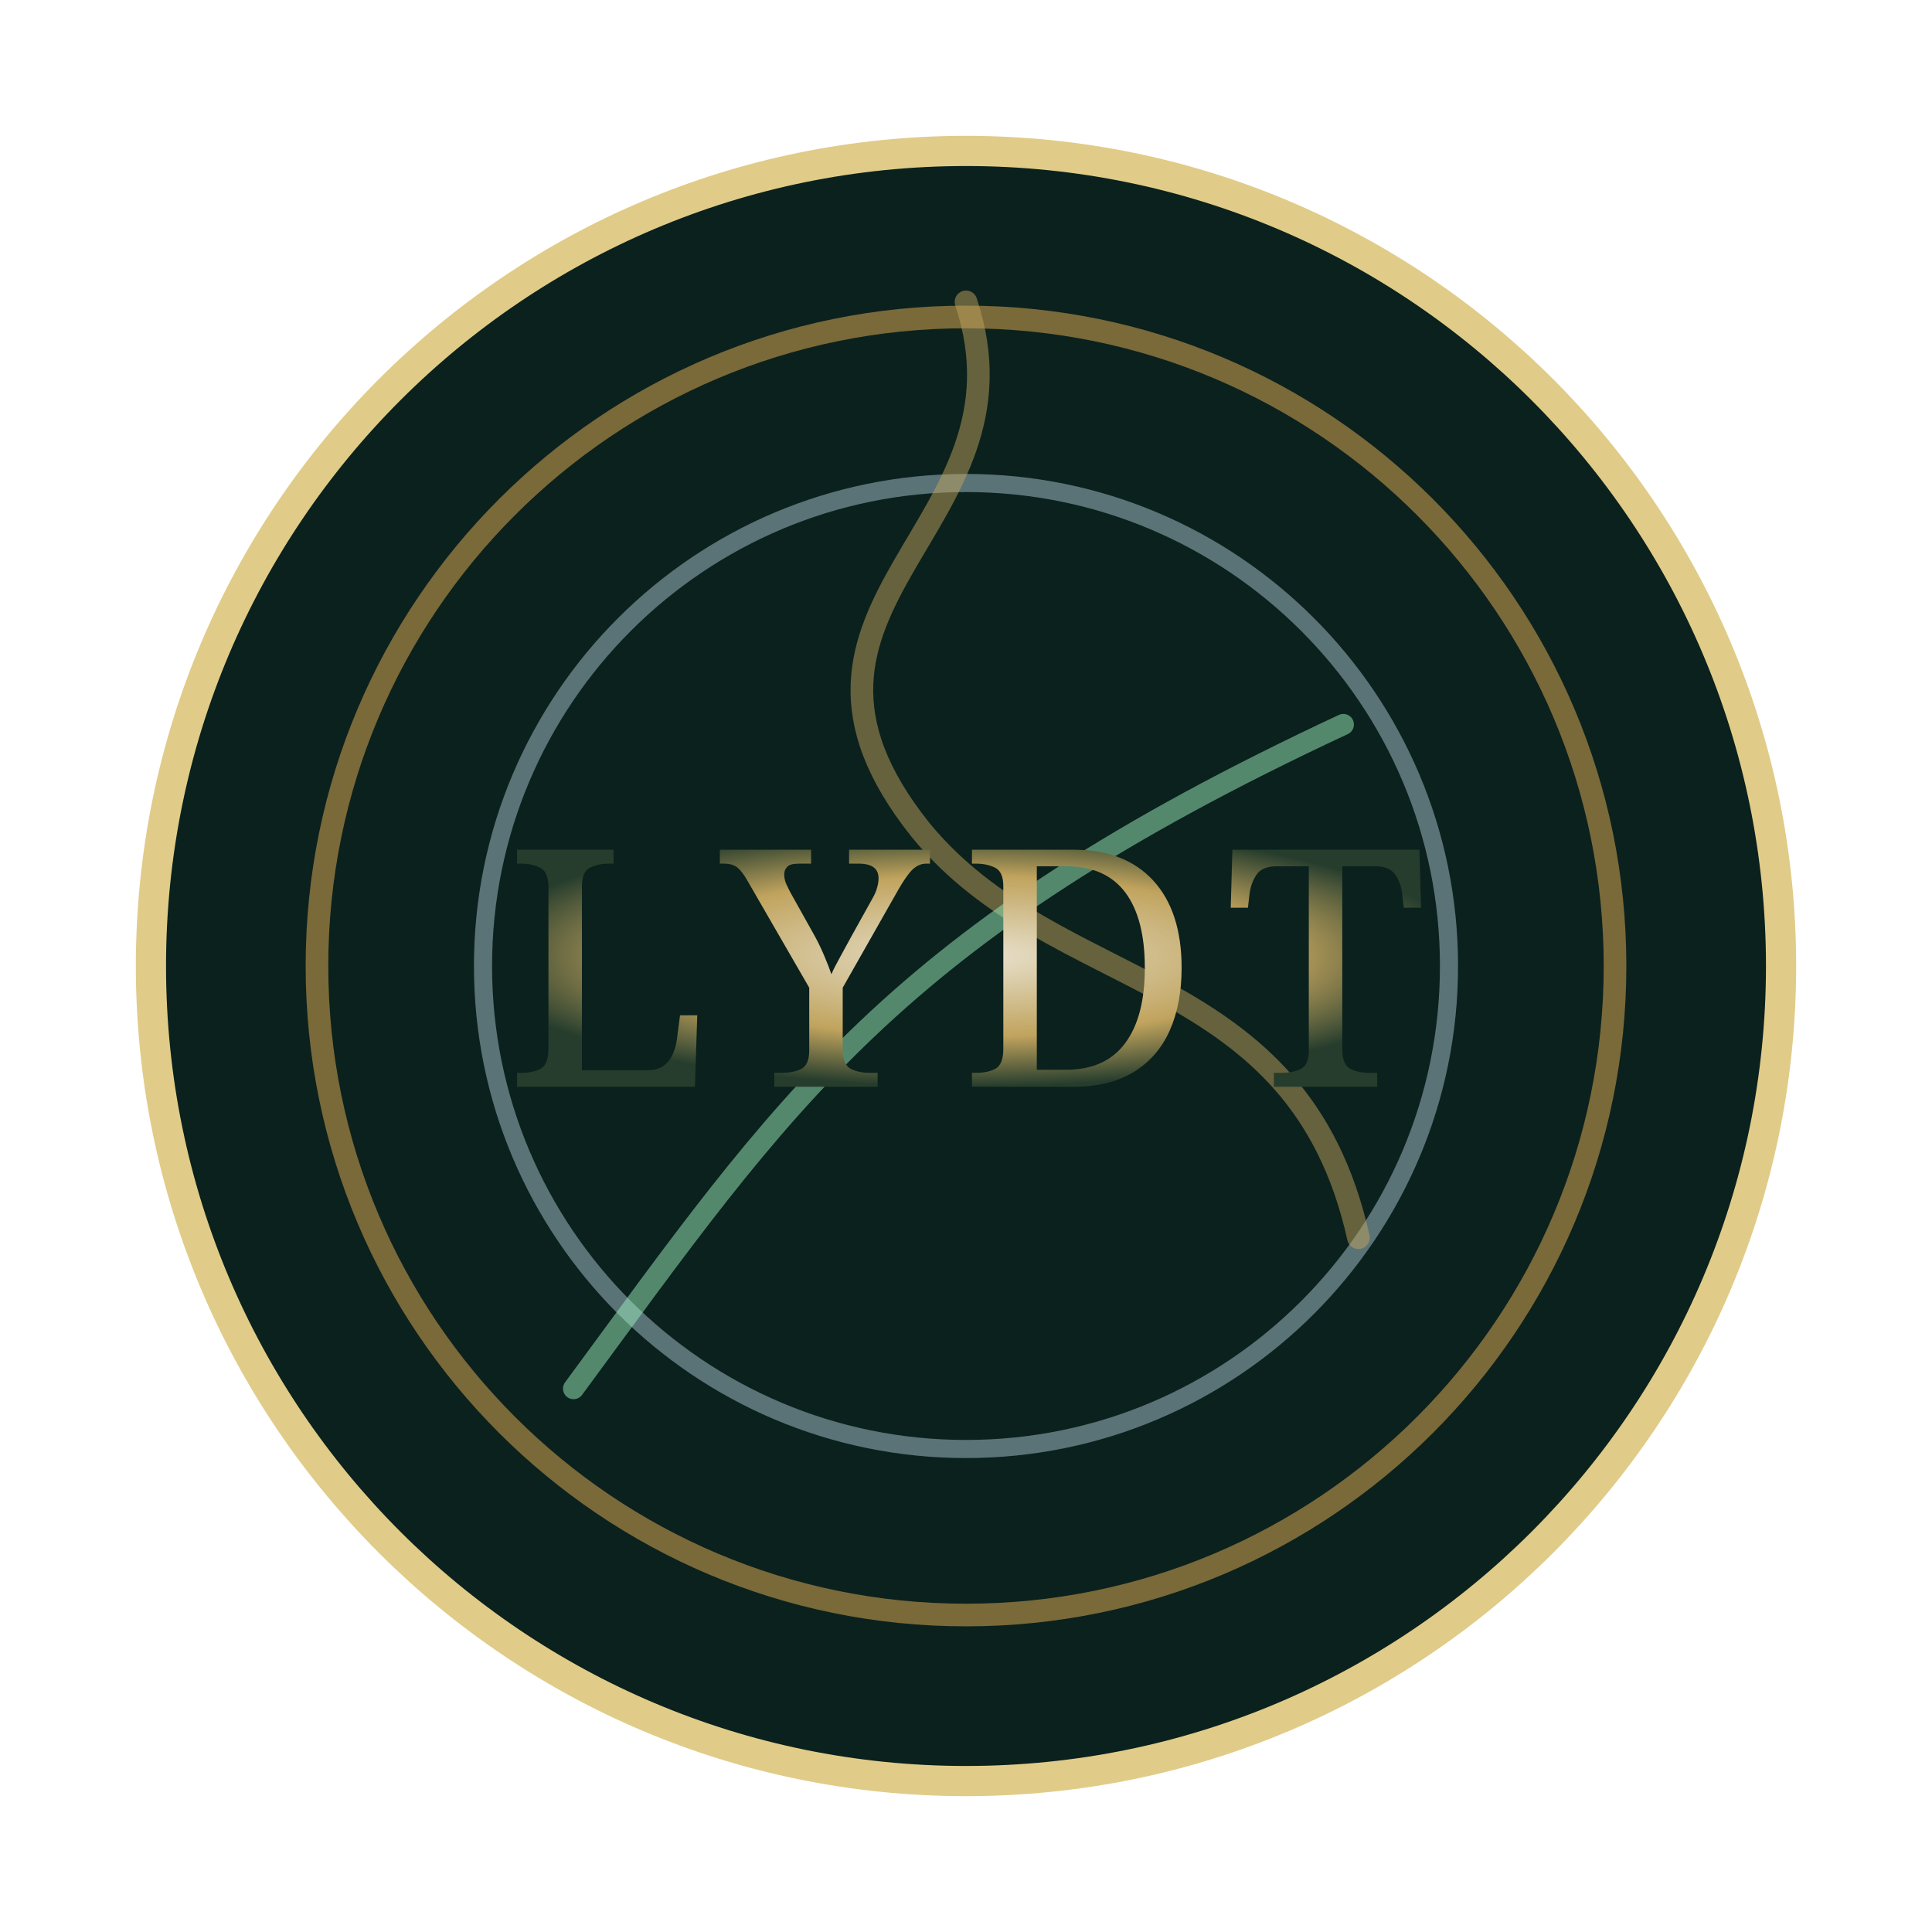
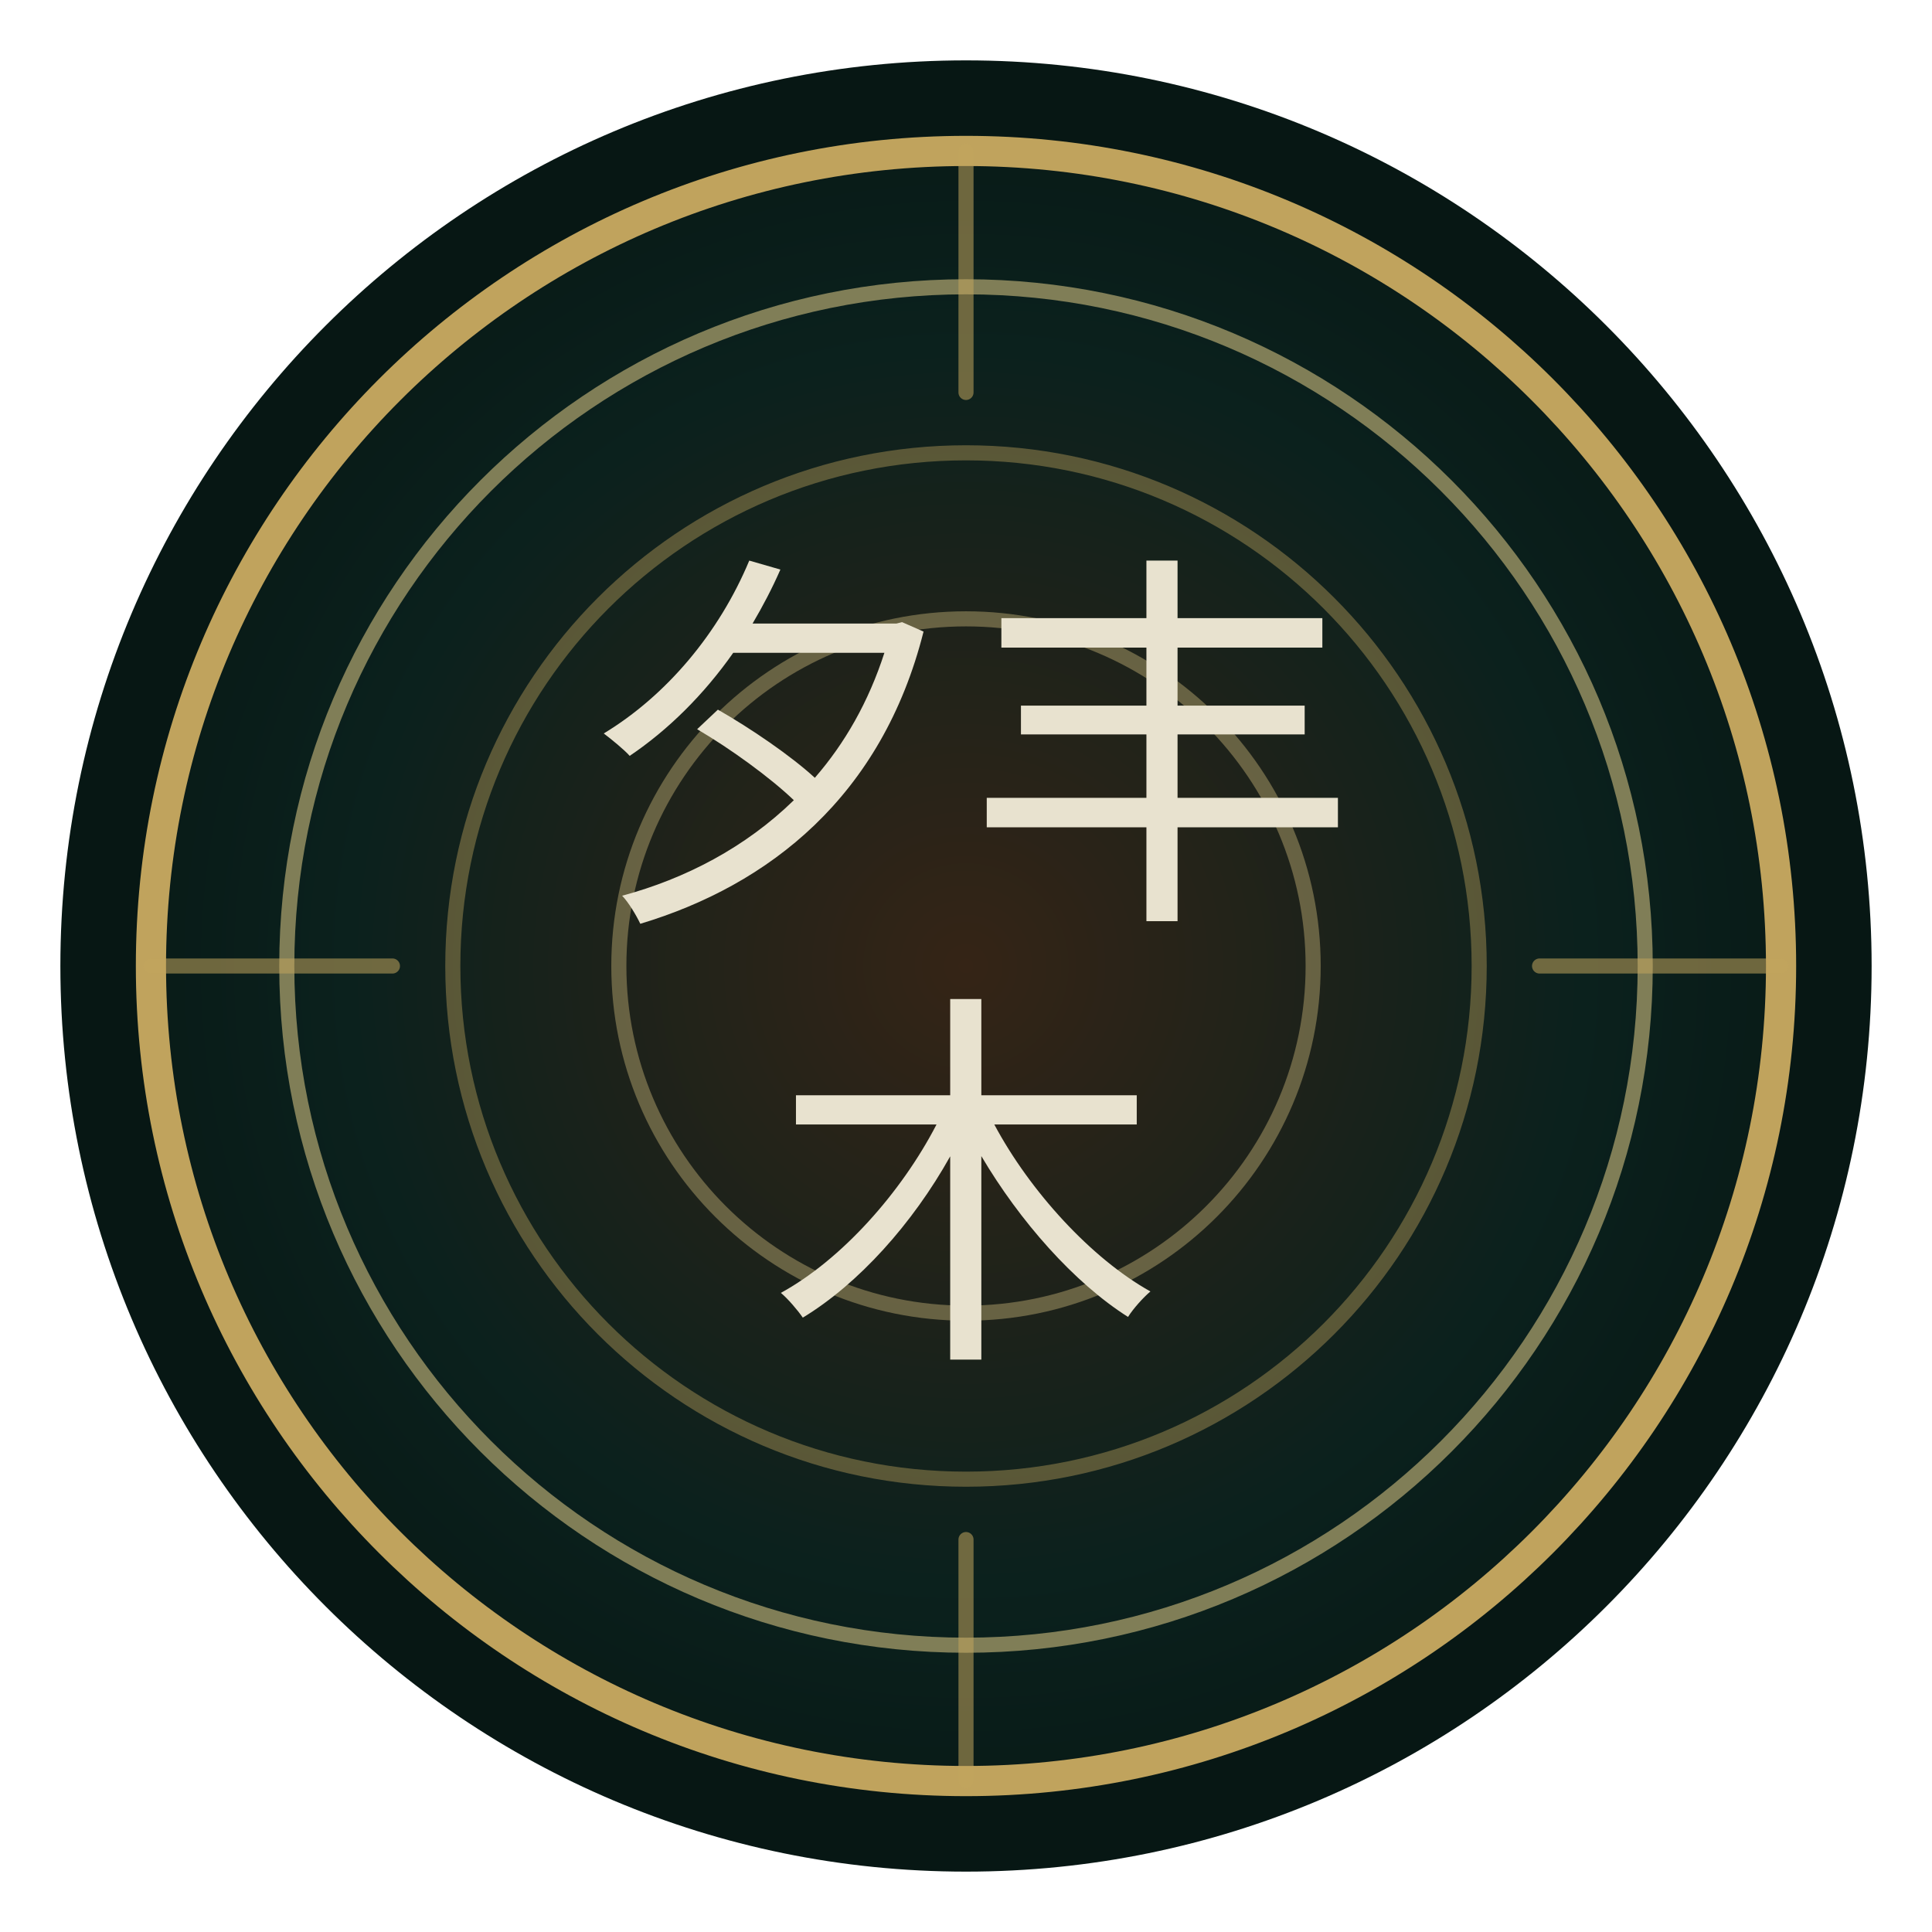
- <svg xmlns="http://www.w3.org/2000/svg" width="128" height="128" viewBox="0 0 128 128" fill="none" stroke="#e0cc88" stroke-width="1.65" stroke-linecap="round" stroke-linejoin="round">
+ <svg xmlns="http://www.w3.org/2000/svg" width="128" height="128" viewBox="0 0 128 128" fill="none">
  <defs>
-     <radialGradient id="g" cx="50%" cy="45%" r="55%">
-       <stop offset="0" stop-color="#e8e2cf" />
-       <stop offset=".62" stop-color="#c0a35d" />
-       <stop offset="1" stop-color="#263d2d" />
+     <radialGradient id="wood" cx="50%" cy="50%" r="58%">
+       <stop stop-color="#352416" />
+       <stop offset=".65" stop-color="#0b211d" />
+       <stop offset="1" stop-color="#071714" />
    </radialGradient>
+     <linearGradient id="gold" x1="20" x2="108" y1="16" y2="112">
+       <stop stop-color="#e8e2cf" />
+       <stop offset=".55" stop-color="#c0a35d" />
+       <stop offset="1" stop-color="#9f8243" />
+     </linearGradient>
  </defs>
-   <circle cx="64" cy="64" r="54" fill="#0b211d" stroke="#e0cc88" stroke-width="2" />
-   <circle cx="64" cy="64" r="43" fill="none" stroke="#9f8243" stroke-width="1.5" opacity=".75" />
-   <circle cx="64" cy="64" r="32" fill="none" stroke="#b8d4e0" stroke-width="1.2" opacity=".46" />
-   <path d="M64 20c5 15-15 20-3 35 9 11 25 9 29 27" fill="none" stroke="#c0a35d" stroke-width="1.5" opacity=".5" />
-   <path d="M38 92c14-19 21-30 51-44" fill="none" stroke="#9cf0bd" stroke-width="1.4" opacity=".5" />
-   <text x="64" y="72" text-anchor="middle" font-family="Georgia,serif" font-size="22" letter-spacing="2" fill="url(#g)" stroke="none">LYDT</text>
+   <circle cx="64" cy="64" r="60" fill="#071714" />
+   <circle cx="64" cy="64" r="54" fill="url(#wood)" stroke="#c0a35d" stroke-width="2" />
+   <circle cx="64" cy="64" r="45" stroke="#e0cc88" stroke-opacity=".55" />
+   <circle cx="64" cy="64" r="34" stroke="#c0a35d" stroke-opacity=".42" />
+   <circle cx="64" cy="64" r="23" stroke="#e0cc88" stroke-opacity=".38" />
+   <path d="M64 10v16M64 102v16M10 64h16M102 64h16" stroke="#c0a35d" stroke-opacity=".55" stroke-linecap="round" />
+   <text x="64" y="59" text-anchor="middle" font-family="Noto Serif SC, Source Han Serif SC, Songti SC, serif" font-size="26" fill="url(#gold)" stroke="none">夕丰</text>
+   <text x="64" y="88" text-anchor="middle" font-family="Noto Serif SC, Source Han Serif SC, Songti SC, serif" font-size="26" fill="url(#gold)" stroke="none">木</text>
</svg>
